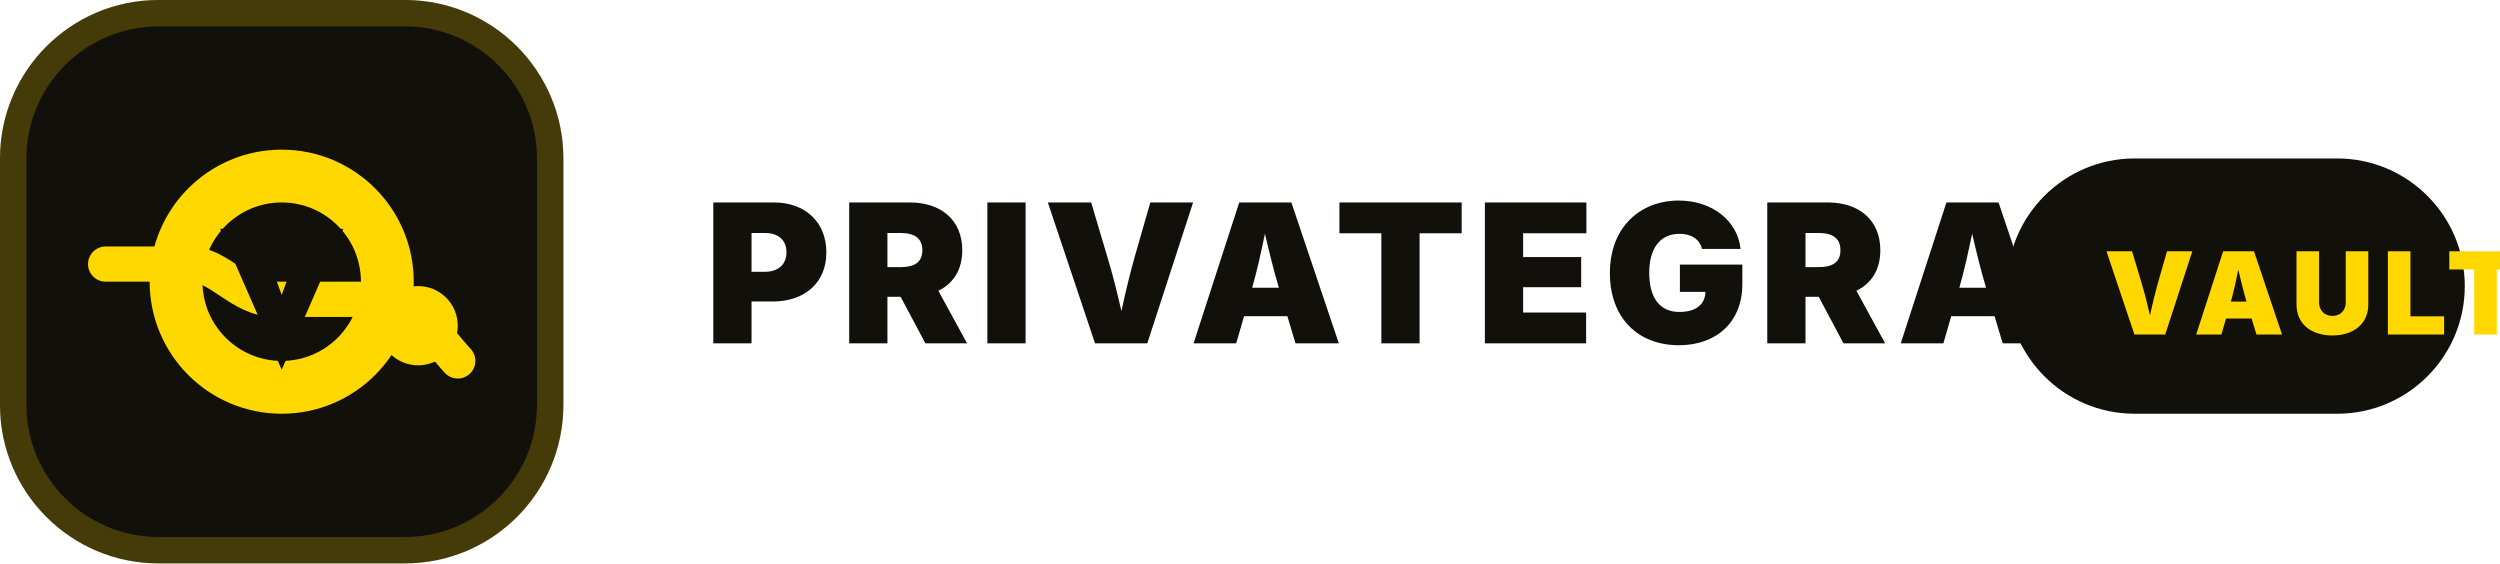
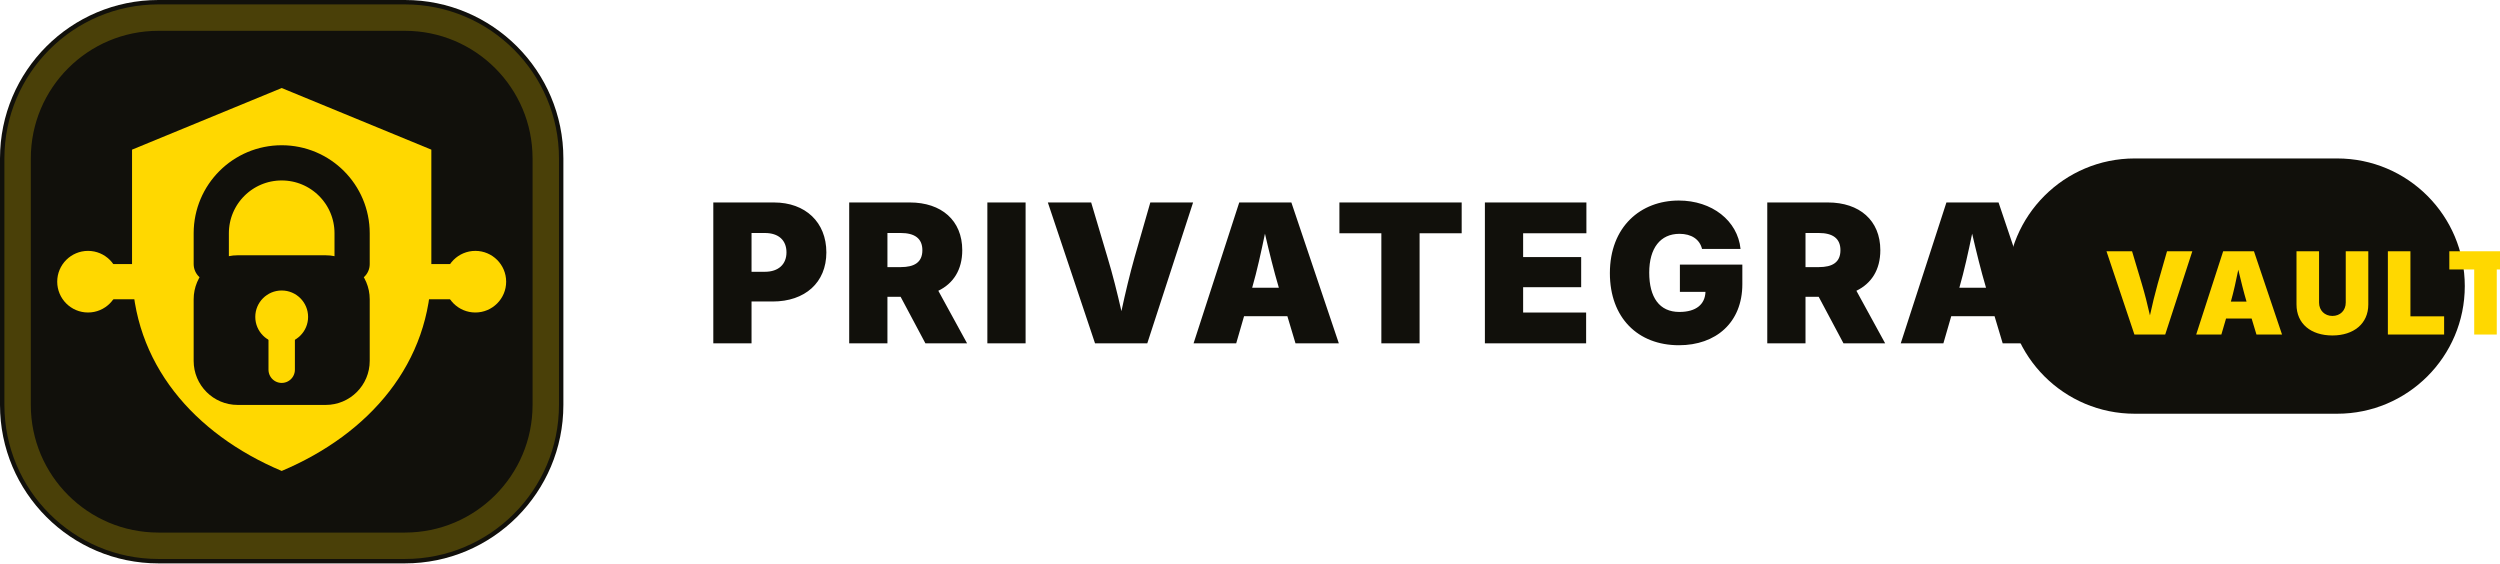
<svg xmlns="http://www.w3.org/2000/svg" width="284" height="64" viewBox="0 0 284 64" fill="none">
  <rect width="64" height="64" rx="18" fill="#11100B" />
-   <rect x="1.5" y="1.5" width="61" height="61" rx="16.5" stroke="#FFD800" stroke-opacity=".22" stroke-width="3" />
-   <path d="M20 32C20 25.373 25.373 20 32 20C38.627 20 44 25.373 44 32C44 38.627 38.627 44 32 44C25.373 44 20 38.627 20 32Z" stroke="#FFD800" stroke-width="6" />
-   <path d="M12 30H21.5C25 30 27.25 34 31.25 34H42.5C47 34 49.25 38 52 41" stroke="#FFD800" stroke-width="4" stroke-linecap="round" stroke-linejoin="round" />
-   <circle cx="47.5" cy="37" r="4.5" fill="#FFD800" />
-   <path d="M25 26L32 42L39 26H34.75L32 33.5L29.25 26H25Z" fill="#11100B" />
+   <rect x="2" y="2" width="60" height="60" rx="16" stroke="#FFD800" stroke-opacity=".24" stroke-width="3" />
+   <path d="M10 32H16" stroke="#FFD800" stroke-width="4" stroke-linecap="round" />
+   <circle cx="10" cy="32" r="3.5" fill="#FFD800" />
+   <path d="M48 32H54" stroke="#FFD800" stroke-width="4" stroke-linecap="round" />
+   <circle cx="54" cy="32" r="3.5" fill="#FFD800" />
+   <path d="M32 10L49 17V30.5C49 41.25 41.95 49.3 32 53.5C22.05 49.3 15 41.25 15 30.5V17L32 10Z" fill="#FFD800" />
+   <path d="M24 30V26.5C24 22.08 27.58 18.5 32 18.5C36.42 18.5 40 22.08 40 26.5V30" stroke="#11100B" stroke-width="4" stroke-linecap="round" />
+   <rect x="22" y="29" width="20" height="17" rx="5" fill="#11100B" />
+   <circle cx="32" cy="36" r="3" fill="#FFD800" />
+   <path d="M32 38.5V42" stroke="#FFD800" stroke-width="3" stroke-linecap="round" />
  <text x="80" y="39" fill="#11100B" font-family="Inter, Arial, sans-serif" font-size="22" font-weight="900" letter-spacing="1">PRIVATEGRANT</text>
  <rect x="228" y="18" width="52" height="29" rx="14.5" fill="#11100B" />
  <text x="239" y="38" fill="#FFD800" font-family="Inter, Arial, sans-serif" font-size="13" font-weight="900" letter-spacing="1">VAULT</text>
</svg>
